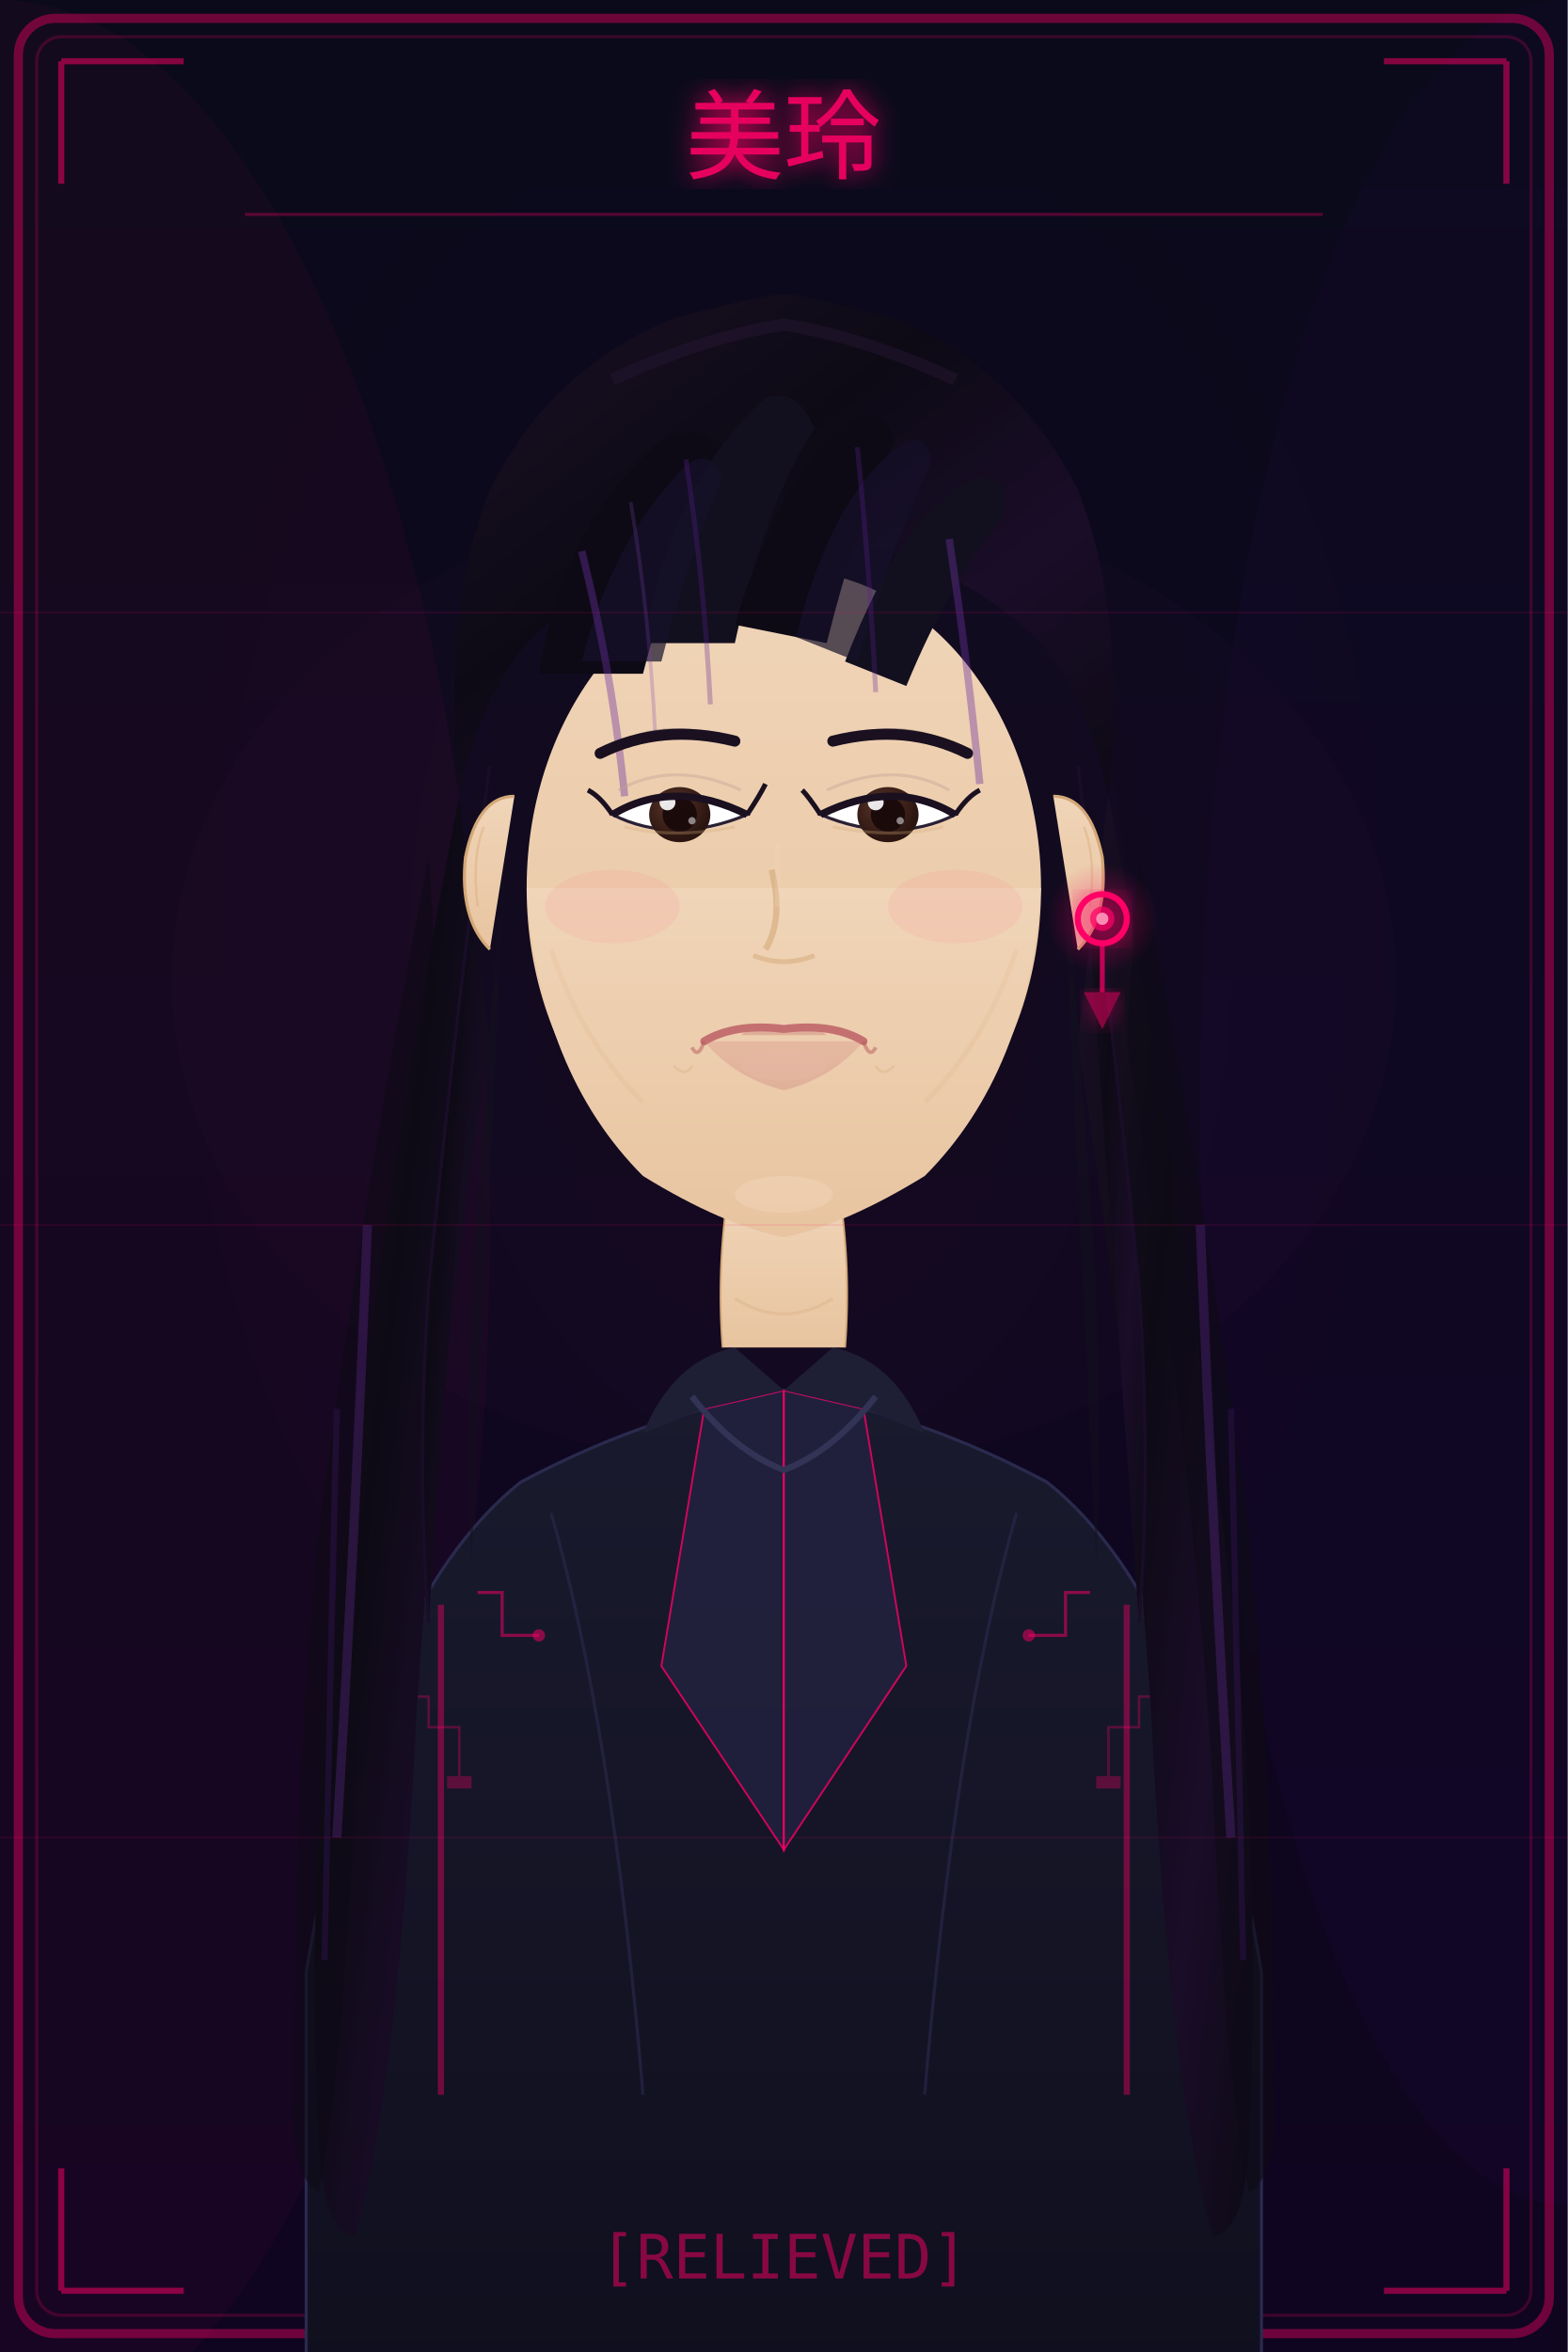
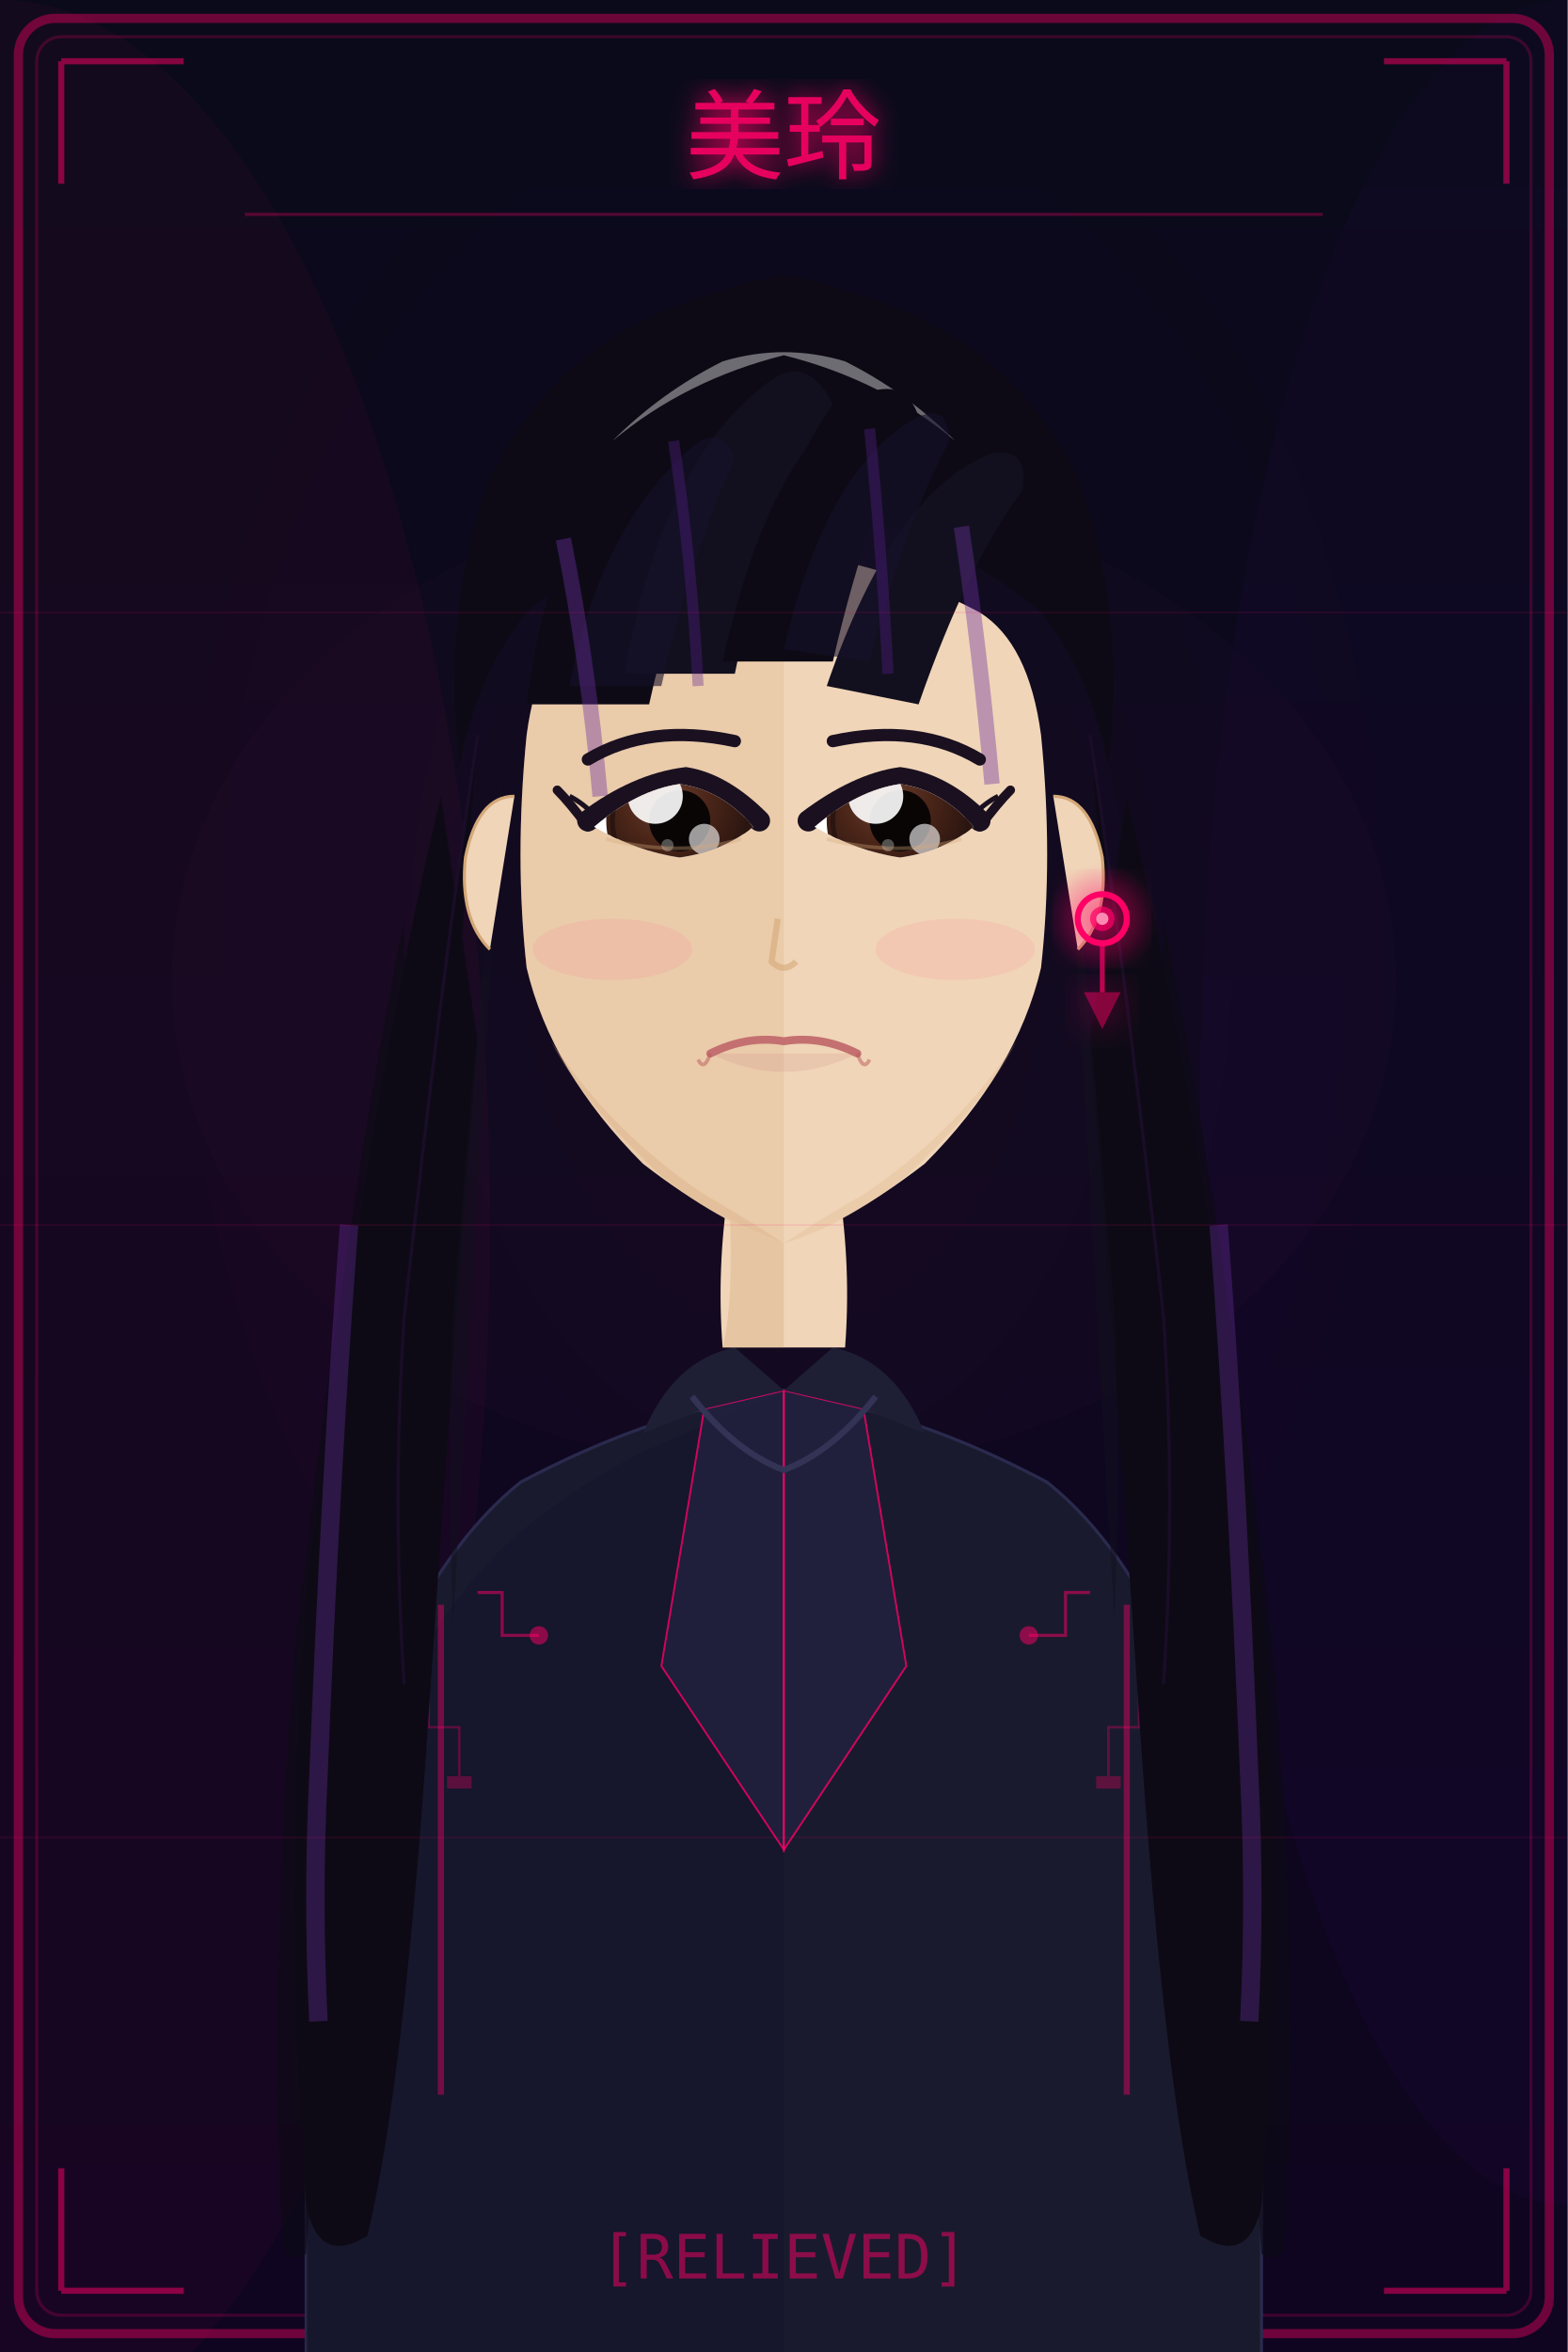
<svg xmlns="http://www.w3.org/2000/svg" width="256" height="384" viewBox="0 0 256 384">
  <defs>
    <linearGradient id="bgGrad" x1="0" y1="0" x2="0" y2="1">
      <stop offset="0%" stop-color="#0a0a1a" />
      <stop offset="100%" stop-color="#0f0520" />
    </linearGradient>
-     <linearGradient id="skinGrad" x1="0" y1="0" x2="0" y2="1">
-       <stop offset="0%" stop-color="#f0d5b8" />
-       <stop offset="100%" stop-color="#e8c4a0" />
-     </linearGradient>
-     <linearGradient id="hairGrad" x1="0" y1="0" x2="1" y2="1">
-       <stop offset="0%" stop-color="#1a1025" />
-       <stop offset="40%" stop-color="#0d0a15" />
-       <stop offset="70%" stop-color="#1a0d28" />
-       <stop offset="100%" stop-color="#0d0a15" />
-     </linearGradient>
-     <linearGradient id="jacketGrad" x1="0" y1="0" x2="0" y2="1">
-       <stop offset="0%" stop-color="#1a1a2e" />
-       <stop offset="100%" stop-color="#0f0f1e" />
-     </linearGradient>
-     <linearGradient id="lipGrad" x1="0" y1="0" x2="0" y2="1">
-       <stop offset="0%" stop-color="#d07878" />
-       <stop offset="100%" stop-color="#b86060" />
-     </linearGradient>
+     <radialGradient id="irisGradL" cx="0.4" cy="0.35" r="0.6">
+       <stop offset="0%" stop-color="#6b4030" />
+       <stop offset="50%" stop-color="#4a2518" />
+       <stop offset="100%" stop-color="#2a1510" />
+     </radialGradient>
+     <radialGradient id="irisGradR" cx="0.4" cy="0.35" r="0.6">
+       <stop offset="0%" stop-color="#6b4030" />
+       <stop offset="50%" stop-color="#4a2518" />
+       <stop offset="100%" stop-color="#2a1510" />
+     </radialGradient>
    <radialGradient id="earringGlow" cx="0.5" cy="0.5" r="0.5">
      <stop offset="0%" stop-color="#ff0066" stop-opacity="0.8" />
      <stop offset="100%" stop-color="#ff0066" stop-opacity="0" />
-     </radialGradient>
-     <radialGradient id="irisGrad" cx="0.4" cy="0.35" r="0.6">
-       <stop offset="0%" stop-color="#5a3528" />
-       <stop offset="100%" stop-color="#2a1510" />
    </radialGradient>
    <radialGradient id="warmGlow" cx="0.5" cy="0.4" r="0.5">
      <stop offset="0%" stop-color="#ff3388" stop-opacity="0.03" />
      <stop offset="100%" stop-color="#0a0a1a" stop-opacity="0" />
    </radialGradient>
-     <filter id="neonGlow">
-       <feGaussianBlur stdDeviation="2" result="blur" />
+     <filter id="glow" x="-50%" y="-50%" width="200%" height="200%">
+       <feGaussianBlur stdDeviation="3" result="b" />
      <feMerge>
-         <feMergeNode in="blur" />
+         <feMergeNode in="b" />
        <feMergeNode in="SourceGraphic" />
      </feMerge>
    </filter>
-     <filter id="softGlow">
-       <feGaussianBlur stdDeviation="4" result="blur" />
+     <filter id="neonGlow">
+       <feGaussianBlur stdDeviation="2" result="blur" />
      <feMerge>
        <feMergeNode in="blur" />
        <feMergeNode in="SourceGraphic" />
      </feMerge>
    </filter>
  </defs>
  <rect width="256" height="384" fill="url(#bgGrad)" />
  <rect width="256" height="384" fill="url(#warmGlow)" />
  <ellipse cx="0" cy="200" rx="80" ry="200" fill="#ff0066" opacity="0.04" />
  <ellipse cx="256" cy="180" rx="60" ry="180" fill="#6600ff" opacity="0.03" />
  <ellipse cx="128" cy="160" rx="100" ry="80" fill="#ff3388" opacity="0.015" />
  <rect x="3" y="3" width="250" height="378" rx="6" fill="none" stroke="#ff0066" stroke-width="1.5" opacity="0.4" />
  <rect x="6" y="6" width="244" height="372" rx="4" fill="none" stroke="#ff0066" stroke-width="0.5" opacity="0.2" />
  <text x="128" y="28" font-family="monospace" font-size="16" fill="#ff0066" text-anchor="middle" filter="url(#neonGlow)" opacity="0.9">美玲</text>
  <line x1="40" y1="35" x2="216" y2="35" stroke="#ff0066" stroke-width="0.5" opacity="0.3" />
-   <path d="M50,322 Q60,262 85,242 Q100,234 115,230 L128,227 L141,230 Q156,234 171,242 Q196,262 206,322 L206,390 L50,390 Z" fill="url(#jacketGrad)" stroke="#2a2a4e" stroke-width="0.5" />
+   <path d="M50,322 Q60,262 85,242 Q100,234 115,230 L128,227 L141,230 Q156,234 171,242 Q196,262 206,322 L206,390 L50,390 Z" fill="#1a1a2e" stroke="#2a2a4e" stroke-width="0.5" />
+   <path d="M50,322 Q60,272 85,250 Q95,242 105,237 L128,227 L128,390 L50,390 Z" fill="#12122a" opacity="0.5" />
  <path d="M115,230 L108,272 L128,302 L128,227 Z" fill="#222240" stroke="#ff0066" stroke-width="0.3" opacity="0.8" />
  <path d="M141,230 L148,272 L128,302 L128,227 Z" fill="#222240" stroke="#ff0066" stroke-width="0.3" opacity="0.8" />
  <path d="M105,234 Q110,222 120,220 L128,227 L115,230 Z" fill="#1e1e35" />
  <path d="M151,234 Q146,222 136,220 L128,227 L141,230 Z" fill="#1e1e35" />
  <line x1="72" y1="262" x2="72" y2="342" stroke="#ff0066" stroke-width="1" opacity="0.4" />
  <line x1="184" y1="262" x2="184" y2="342" stroke="#ff0066" stroke-width="1" opacity="0.4" />
  <path d="M78,260 L82,260 L82,267 L88,267" fill="none" stroke="#ff0066" stroke-width="0.5" opacity="0.5" />
-   <circle cx="88" cy="267" r="1" fill="#ff0066" opacity="0.5" />
+   <circle cx="88" cy="267" r="1.5" fill="#ff0066" opacity="0.5" />
  <path d="M178,260 L174,260 L174,267 L168,267" fill="none" stroke="#ff0066" stroke-width="0.5" opacity="0.5" />
-   <circle cx="168" cy="267" r="1" fill="#ff0066" opacity="0.5" />
+   <circle cx="168" cy="267" r="1.5" fill="#ff0066" opacity="0.5" />
  <path d="M65,277 L70,277 L70,282 L75,282 L75,290" fill="none" stroke="#ff0066" stroke-width="0.4" opacity="0.3" />
  <rect x="73" y="290" width="4" height="2" fill="#ff0066" opacity="0.3" />
  <path d="M191,277 L186,277 L186,282 L181,282 L181,290" fill="none" stroke="#ff0066" stroke-width="0.4" opacity="0.3" />
  <rect x="179" y="290" width="4" height="2" fill="#ff0066" opacity="0.3" />
-   <path d="M90,247 Q100,282 105,342" fill="none" stroke="#2a2a4e" stroke-width="0.5" opacity="0.6" />
-   <path d="M166,247 Q156,282 151,342" fill="none" stroke="#2a2a4e" stroke-width="0.5" opacity="0.6" />
  <path d="M113,228 Q120,237 128,240 Q136,237 143,228" fill="none" stroke="#333355" stroke-width="1" />
-   <path d="M118,220 Q117,207 119,194 L137,194 Q139,207 138,220" fill="url(#skinGrad)" stroke="#d4a878" stroke-width="0.3" />
-   <path d="M120,212 Q128,217 136,212" fill="none" stroke="#d4a878" stroke-width="0.5" opacity="0.3" />
-   <path d="M75,130 Q65,180 55,260 Q50,300 52,350 Q53,365 58,365 Q65,340 68,280 Q72,220 80,170 Z" fill="url(#hairGrad)" />
-   <path d="M181,130 Q191,180 201,260 Q206,300 204,350 Q203,365 198,365 Q191,340 188,280 Q184,220 176,170 Z" fill="url(#hairGrad)" />
-   <path d="M70,140 Q60,190 52,250 Q48,290 48,340 Q47,355 52,358 Q56,340 58,290 Q62,230 72,170 Z" fill="#0d0a15" opacity="0.6" />
-   <path d="M186,140 Q196,190 204,250 Q208,290 208,340 Q209,355 204,358 Q200,340 198,290 Q194,230 184,170 Z" fill="#0d0a15" opacity="0.6" />
-   <path d="M60,200 Q58,250 55,300" fill="none" stroke="#6b2fa0" stroke-width="1.5" opacity="0.3" />
-   <path d="M196,200 Q198,250 201,300" fill="none" stroke="#6b2fa0" stroke-width="1.5" opacity="0.3" />
-   <path d="M55,230 Q54,270 53,320" fill="none" stroke="#5a1f90" stroke-width="1" opacity="0.2" />
-   <path d="M201,230 Q202,270 203,320" fill="none" stroke="#5a1f90" stroke-width="1" opacity="0.2" />
-   <ellipse cx="128" cy="145" rx="42" ry="52" fill="url(#skinGrad)" />
-   <path d="M86,145 Q88,175 105,192 Q118,200 128,202 Q138,200 151,192 Q168,175 170,145" fill="url(#skinGrad)" />
-   <ellipse cx="128" cy="195" rx="8" ry="3" fill="#f5dcc5" opacity="0.3" />
-   <path d="M90,155 Q95,170 105,180" fill="none" stroke="#d4a878" stroke-width="0.8" opacity="0.15" />
-   <path d="M166,155 Q161,170 151,180" fill="none" stroke="#d4a878" stroke-width="0.8" opacity="0.15" />
-   <path d="M75,130 Q72,100 80,80 Q90,60 110,52 Q125,48 128,48 Q131,48 146,52 Q166,60 176,80 Q184,100 181,130 Q178,115 170,105 Q160,95 145,90 Q128,87 111,90 Q96,95 86,105 Q78,115 75,130 Z" fill="url(#hairGrad)" />
-   <path d="M100,62 Q115,55 128,53 Q141,55 156,62" fill="none" stroke="#2a1838" stroke-width="2" opacity="0.4" />
-   <path d="M88,110 Q92,85 108,72 Q115,68 120,75 Q110,90 105,110 Z" fill="#0d0a15" />
-   <path d="M105,105 Q110,78 125,65 Q130,63 133,70 Q125,82 120,105 Z" fill="#12101e" />
-   <path d="M120,102 Q128,75 140,68 Q145,67 146,72 Q140,85 135,105 Z" fill="#0d0a15" />
-   <path d="M138,108 Q148,82 160,78 Q165,78 164,84 Q155,95 148,112 Z" fill="#12101e" />
-   <path d="M95,108 Q100,88 112,76 Q116,73 118,78 Q112,92 108,108 Z" fill="#15102a" opacity="0.7" />
-   <path d="M130,104 Q136,80 148,72 Q152,71 152,76 Q146,88 140,108 Z" fill="#15102a" opacity="0.7" />
-   <path d="M95,90 Q100,110 102,130" fill="none" stroke="#6b2fa0" stroke-width="1.2" opacity="0.4" />
-   <path d="M155,88 Q158,108 160,128" fill="none" stroke="#6b2fa0" stroke-width="1.2" opacity="0.4" />
-   <path d="M112,75 Q115,95 116,115" fill="none" stroke="#5a1f90" stroke-width="0.8" opacity="0.3" />
-   <path d="M140,73 Q142,93 143,113" fill="none" stroke="#5a1f90" stroke-width="0.8" opacity="0.3" />
-   <path d="M103,82 Q106,100 107,120" fill="none" stroke="#7b3fb0" stroke-width="0.6" opacity="0.25" />
-   <path d="M80,125 Q75,160 70,210 Q68,240 70,265" fill="url(#hairGrad)" stroke="#1a0d28" stroke-width="0.5" />
-   <path d="M176,125 Q181,160 186,210 Q188,240 186,265" fill="url(#hairGrad)" stroke="#1a0d28" stroke-width="0.5" />
-   <path d="M83,130 Q80,165 77,210 Q76,235 77,255" fill="#12101e" opacity="0.5" />
-   <path d="M173,130 Q176,165 179,210 Q180,235 179,255" fill="#12101e" opacity="0.5" />
-   <path d="M98,123 Q108,118 120,121" fill="none" stroke="#1a1020" stroke-width="1.8" stroke-linecap="round" />
-   <path d="M136,121 Q148,118 158,123" fill="none" stroke="#1a1020" stroke-width="1.8" stroke-linecap="round" />
-   <path d="M100,122 Q108,117.5 118,120.5" fill="none" stroke="#1a1020" stroke-width="0.8" opacity="0.3" />
-   <path d="M138,120.5 Q148,117.5 156,122" fill="none" stroke="#1a1020" stroke-width="0.8" opacity="0.3" />
-   <path d="M100,133 Q110,127 122,133 Q110,138 100,133 Z" fill="white" stroke="#2a2035" stroke-width="0.5" />
-   <ellipse cx="111" cy="133" rx="5" ry="4.5" fill="url(#irisGrad)" />
-   <circle cx="111" cy="133" r="2.8" fill="#1a0a0a" />
-   <circle cx="109" cy="131" r="1.3" fill="white" opacity="0.9" />
-   <circle cx="113" cy="134" r="0.6" fill="white" opacity="0.5" />
-   <path d="M101,129 Q110,124 121,129" fill="none" stroke="#c4a090" stroke-width="0.5" opacity="0.4" />
-   <path d="M100,133 Q98,130 96,129" fill="none" stroke="#1a1020" stroke-width="0.8" />
-   <path d="M122,133 Q124,130 125,128" fill="none" stroke="#1a1020" stroke-width="0.8" />
-   <path d="M100,133 Q110,127 122,133" fill="none" stroke="#1a1020" stroke-width="1.2" />
-   <path d="M102,135 Q110,137 120,135" fill="none" stroke="#d4a878" stroke-width="0.5" opacity="0.3" />
-   <path d="M134,133 Q146,127 156,133 Q146,138 134,133 Z" fill="white" stroke="#2a2035" stroke-width="0.5" />
-   <ellipse cx="145" cy="133" rx="5" ry="4.5" fill="url(#irisGrad)" />
-   <circle cx="145" cy="133" r="2.8" fill="#1a0a0a" />
-   <circle cx="143" cy="131" r="1.3" fill="white" opacity="0.9" />
-   <circle cx="147" cy="134" r="0.6" fill="white" opacity="0.5" />
-   <path d="M135,129 Q146,124 155,129" fill="none" stroke="#c4a090" stroke-width="0.5" opacity="0.4" />
-   <path d="M134,133 Q132,130 131,129" fill="none" stroke="#1a1020" stroke-width="0.8" />
-   <path d="M156,133 Q158,130 160,129" fill="none" stroke="#1a1020" stroke-width="0.8" />
-   <path d="M134,133 Q146,127 156,133" fill="none" stroke="#1a1020" stroke-width="1.2" />
-   <path d="M136,135 Q146,137 154,135" fill="none" stroke="#d4a878" stroke-width="0.5" opacity="0.3" />
-   <path d="M126,142 Q128,150 125,155" fill="none" stroke="#d4a878" stroke-width="1" opacity="0.6" />
-   <path d="M123,156 Q128,158 133,156" fill="none" stroke="#d4a878" stroke-width="0.8" opacity="0.5" />
-   <line x1="127" y1="138" x2="127" y2="148" stroke="#f5dcc5" stroke-width="0.8" opacity="0.2" />
-   <path d="M115,170 Q120,167 128,168 Q136,167 141,170" fill="none" stroke="#c47070" stroke-width="1.3" stroke-linecap="round" />
-   <path d="M115,170 Q120,176 128,178 Q136,176 141,170" fill="url(#lipGrad)" opacity="0.25" />
-   <path d="M121,169 Q124,166.5 128,168 Q132,166.5 135,169" fill="#c47070" opacity="0.35" />
-   <path d="M113,171 Q114,173 115,170" fill="none" stroke="#b85a5a" stroke-width="0.6" opacity="0.5" />
-   <path d="M143,171 Q142,173 141,170" fill="none" stroke="#b85a5a" stroke-width="0.6" opacity="0.5" />
-   <ellipse cx="128" cy="174" rx="7" ry="2.5" fill="#f0c0c0" opacity="0.1" />
-   <path d="M110,174 Q112,176 113,174" fill="none" stroke="#d4a878" stroke-width="0.4" opacity="0.3" />
-   <path d="M143,174 Q144,176 146,174" fill="none" stroke="#d4a878" stroke-width="0.4" opacity="0.3" />
-   <ellipse cx="100" cy="148" rx="11" ry="6" fill="#ff6688" opacity="0.1" />
-   <ellipse cx="156" cy="148" rx="11" ry="6" fill="#ff6688" opacity="0.1" />
-   <path d="M84,130 Q78,130 76,140 Q75,150 80,155" fill="url(#skinGrad)" stroke="#d4a878" stroke-width="0.5" />
-   <path d="M79,135 Q77,140 78,148" fill="none" stroke="#d4a878" stroke-width="0.4" opacity="0.4" />
-   <path d="M172,130 Q178,130 180,140 Q181,150 176,155" fill="url(#skinGrad)" stroke="#d4a878" stroke-width="0.5" />
-   <path d="M177,135 Q179,140 178,148" fill="none" stroke="#d4a878" stroke-width="0.4" opacity="0.4" />
-   <circle cx="180" cy="150" r="4" fill="none" stroke="#ff0066" stroke-width="1" filter="url(#neonGlow)" />
+   <path d="M118,220 Q117,207 119,194 L137,194 Q139,207 138,220" fill="#f0d5b8" />
+   <path d="M118,220 Q120,212 119,194 L128,194 L128,220 Z" fill="#d4a878" opacity="0.35" />
+   <path d="M72,130 Q60,180 50,260 Q46,310 50,360 Q52,370 60,365 Q66,340 70,280 Q74,220 78,170 Z" fill="#0d0a15" />
+   <path d="M184,130 Q196,180 206,260 Q210,310 206,360 Q204,370 196,365 Q190,340 186,280 Q182,220 178,170 Z" fill="#0d0a15" />
+   <path d="M66,150 Q56,200 48,270 Q44,320 46,365 Q46,370 50,368 Q52,340 54,280 Q58,220 66,170 Z" fill="#0d0a15" opacity="0.7" />
+   <path d="M190,150 Q200,200 208,270 Q212,320 210,365 Q210,370 206,368 Q204,340 202,280 Q198,220 190,170 Z" fill="#0d0a15" opacity="0.7" />
+   <path d="M57,200 Q54,240 52,290 Q51,310 52,330" fill="none" stroke="#6b2fa0" stroke-width="3" opacity="0.35" />
+   <path d="M199,200 Q202,240 204,290 Q205,310 204,330" fill="none" stroke="#6b2fa0" stroke-width="3" opacity="0.35" />
+   <path d="M86,120 Q84,140 86,158 Q90,175 105,190 Q118,200 128,203 Q138,200 151,190 Q166,175 170,158 Q172,140 170,120 Q168,105 160,100 Q145,92 128,90 Q111,92 96,100 Q88,105 86,120 Z" fill="#f0d5b8" />
+   <path d="M86,120 Q84,140 86,158 Q90,175 105,190 Q115,198 128,203 L128,90 Q111,92 96,100 Q88,105 86,120 Z" fill="#d4a878" opacity="0.22" />
+   <path d="M90,170 Q100,185 115,195 Q122,199 128,203 Q118,200 108,192 Q95,180 90,170 Z" fill="#d4a878" opacity="0.3" />
+   <path d="M166,170 Q156,185 141,195 Q134,199 128,203 Q138,200 148,192 Q161,180 166,170 Z" fill="#d4a878" opacity="0.2" />
+   <ellipse cx="100" cy="155" rx="13" ry="5" fill="#ff6688" opacity="0.12" />
+   <ellipse cx="156" cy="155" rx="13" ry="5" fill="#ff6688" opacity="0.12" />
+   <path d="M75,125 Q72,100 80,78 Q90,58 110,50 Q125,45 128,45 Q131,45 146,50 Q166,58 176,78 Q184,100 181,125 Q178,110 170,100 Q158,90 145,86 Q128,83 111,86 Q98,90 86,100 Q78,110 75,125 Z" fill="#0d0a15" />
+   <path d="M100,72 Q112,62 128,58 Q144,62 156,72 Q148,64 138,59 Q128,56 118,59 Q108,64 100,72 Z" fill="white" opacity="0.4" />
+   <path d="M86,115 Q90,82 108,68 Q116,63 122,72 Q112,88 106,115 Z" fill="#0d0a15" />
+   <path d="M102,110 Q108,75 126,62 Q132,58 136,66 Q126,80 120,110 Z" fill="#12101e" />
+   <path d="M118,108 Q126,72 142,64 Q148,62 150,68 Q142,82 136,108 Z" fill="#0d0a15" />
+   <path d="M135,112 Q146,80 162,74 Q168,73 167,80 Q158,92 150,115 Z" fill="#12101e" />
+   <path d="M93,112 Q98,86 113,73 Q118,69 120,75 Q113,90 108,112 Z" fill="#15102a" opacity="0.6" />
+   <path d="M128,106 Q135,76 150,68 Q155,66 155,72 Q148,85 142,108 Z" fill="#15102a" opacity="0.6" />
+   <path d="M92,88 Q96,108 98,130" fill="none" stroke="#6b2fa0" stroke-width="2.5" opacity="0.4" />
+   <path d="M157,86 Q160,106 162,128" fill="none" stroke="#6b2fa0" stroke-width="2.5" opacity="0.4" />
+   <path d="M110,72 Q113,92 114,112" fill="none" stroke="#5a1f90" stroke-width="1.8" opacity="0.35" />
+   <path d="M142,70 Q144,90 145,110" fill="none" stroke="#5a1f90" stroke-width="1.8" opacity="0.35" />
+   <path d="M78,120 Q72,160 66,215 Q64,245 66,275" fill="#0d0a15" stroke="#1a0d28" stroke-width="0.5" />
+   <path d="M178,120 Q184,160 190,215 Q192,245 190,275" fill="#0d0a15" stroke="#1a0d28" stroke-width="0.5" />
+   <path d="M82,125 Q78,165 74,215 Q73,240 74,265" fill="#12101e" opacity="0.5" />
+   <path d="M174,125 Q178,165 182,215 Q183,240 182,265" fill="#12101e" opacity="0.5" />
+   <path d="M96,134 Q104,128 112,127 Q118,128 124,134" fill="none" stroke="#1a1020" stroke-width="3.5" stroke-linecap="round" />
+   <path d="M97,135 Q104,129 111,128 Q118,129 123,135 Q118,139 111,140 Q104,139 97,135 Z" fill="white" />
+   <clipPath id="eyeClipL">
+     <path d="M97,135 Q104,129 111,128 Q118,129 123,135 Q118,139 111,140 Q104,139 97,135 Z" />
+   </clipPath>
+   <circle cx="111" cy="134" r="12" fill="url(#irisGradL)" clip-path="url(#eyeClipL)" />
+   <circle cx="111" cy="134" r="11" fill="none" stroke="#2a1510" stroke-width="0.8" clip-path="url(#eyeClipL)" />
+   <line x1="111" y1="124" x2="111" y2="128" stroke="#1a0a05" stroke-width="0.5" opacity="0.3" clip-path="url(#eyeClipL)" />
+   <line x1="117" y1="126" x2="115" y2="129" stroke="#1a0a05" stroke-width="0.5" opacity="0.3" clip-path="url(#eyeClipL)" />
+   <line x1="105" y1="126" x2="107" y2="129" stroke="#1a0a05" stroke-width="0.5" opacity="0.3" clip-path="url(#eyeClipL)" />
+   <circle cx="111" cy="134" r="5" fill="#0a0505" clip-path="url(#eyeClipL)" />
+   <circle cx="107" cy="130" r="4.5" fill="white" opacity="0.9" clip-path="url(#eyeClipL)" />
+   <circle cx="115" cy="137" r="2.5" fill="white" opacity="0.6" clip-path="url(#eyeClipL)" />
+   <circle cx="109" cy="138" r="1" fill="white" opacity="0.3" clip-path="url(#eyeClipL)" />
+   <path d="M96,135 Q93,131 91,129" fill="none" stroke="#1a1020" stroke-width="1.5" stroke-linecap="round" />
+   <path d="M97,133 Q95,131 93,130" fill="none" stroke="#1a1020" stroke-width="0.8" />
+   <path d="M99,137 Q111,140 121,137" fill="none" stroke="#d4a878" stroke-width="0.6" opacity="0.35" />
+   <path d="M132,134 Q140,128 147,127 Q154,128 160,134" fill="none" stroke="#1a1020" stroke-width="3.5" stroke-linecap="round" />
+   <path d="M133,135 Q140,129 147,128 Q154,129 159,135 Q154,139 147,140 Q140,139 133,135 Z" fill="white" />
+   <clipPath id="eyeClipR">
+     <path d="M133,135 Q140,129 147,128 Q154,129 159,135 Q154,139 147,140 Q140,139 133,135 Z" />
+   </clipPath>
+   <circle cx="147" cy="134" r="12" fill="url(#irisGradR)" clip-path="url(#eyeClipR)" />
+   <circle cx="147" cy="134" r="11" fill="none" stroke="#2a1510" stroke-width="0.8" clip-path="url(#eyeClipR)" />
+   <line x1="147" y1="124" x2="147" y2="128" stroke="#1a0a05" stroke-width="0.5" opacity="0.3" clip-path="url(#eyeClipR)" />
+   <line x1="153" y1="126" x2="151" y2="129" stroke="#1a0a05" stroke-width="0.5" opacity="0.3" clip-path="url(#eyeClipR)" />
+   <line x1="141" y1="126" x2="143" y2="129" stroke="#1a0a05" stroke-width="0.5" opacity="0.3" clip-path="url(#eyeClipR)" />
+   <circle cx="147" cy="134" r="5" fill="#0a0505" clip-path="url(#eyeClipR)" />
+   <circle cx="143" cy="130" r="4.5" fill="white" opacity="0.9" clip-path="url(#eyeClipR)" />
+   <circle cx="151" cy="137" r="2.5" fill="white" opacity="0.6" clip-path="url(#eyeClipR)" />
+   <circle cx="145" cy="138" r="1" fill="white" opacity="0.3" clip-path="url(#eyeClipR)" />
+   <path d="M160,135 Q163,131 165,129" fill="none" stroke="#1a1020" stroke-width="1.5" stroke-linecap="round" />
+   <path d="M159,133 Q161,131 163,130" fill="none" stroke="#1a1020" stroke-width="0.8" />
+   <path d="M135,137 Q147,140 157,137" fill="none" stroke="#d4a878" stroke-width="0.6" opacity="0.35" />
+   <path d="M96,124 Q106,118 120,121" fill="none" stroke="#1a1020" stroke-width="2" stroke-linecap="round" />
+   <path d="M136,121 Q150,118 160,124" fill="none" stroke="#1a1020" stroke-width="2" stroke-linecap="round" />
+   <path d="M127,150 L126,157 Q128,159 130,157" fill="none" stroke="#d4a878" stroke-width="1" opacity="0.6" />
+   <path d="M116,172 Q122,169 128,170 Q134,169 140,172" fill="none" stroke="#c47070" stroke-width="1.3" stroke-linecap="round" />
+   <path d="M116,172 Q128,178 140,172" fill="#c47070" opacity="0.15" />
+   <path d="M114,173 Q115,175 116,172" fill="none" stroke="#b85a5a" stroke-width="0.6" opacity="0.5" />
+   <path d="M142,173 Q141,175 140,172" fill="none" stroke="#b85a5a" stroke-width="0.6" opacity="0.5" />
+   <path d="M84,130 Q78,130 76,140 Q75,150 80,155" fill="#f0d5b8" stroke="#d4a878" stroke-width="0.5" />
+   <path d="M172,130 Q178,130 180,140 Q181,150 176,155" fill="#f0d5b8" stroke="#d4a878" stroke-width="0.5" />
+   <circle cx="180" cy="150" r="4" fill="none" stroke="#ff0066" stroke-width="1" filter="url(#glow)" />
  <circle cx="180" cy="150" r="2" fill="#ff0066" opacity="0.7" />
  <circle cx="180" cy="150" r="9" fill="url(#earringGlow)" opacity="0.5" />
  <line x1="180" y1="154" x2="180" y2="162" stroke="#ff0066" stroke-width="0.8" opacity="0.7" />
-   <path d="M177,162 L180,168 L183,162 Z" fill="#ff0066" opacity="0.5" filter="url(#neonGlow)" />
+   <path d="M177,162 L180,168 L183,162 Z" fill="#ff0066" opacity="0.5" filter="url(#glow)" />
  <circle cx="180" cy="150" r="1" fill="#ff99bb" opacity="0.9" />
  <line x1="0" y1="100" x2="256" y2="100" stroke="#ff0066" stroke-width="0.3" opacity="0.1" />
  <line x1="0" y1="200" x2="256" y2="200" stroke="#ff0066" stroke-width="0.3" opacity="0.1" />
  <line x1="0" y1="300" x2="256" y2="300" stroke="#ff0066" stroke-width="0.3" opacity="0.1" />
  <path d="M10,10 L30,10 M10,10 L10,30" fill="none" stroke="#ff0066" stroke-width="1" opacity="0.5" />
  <path d="M246,10 L226,10 M246,10 L246,30" fill="none" stroke="#ff0066" stroke-width="1" opacity="0.5" />
  <path d="M10,374 L30,374 M10,374 L10,354" fill="none" stroke="#ff0066" stroke-width="1" opacity="0.5" />
  <path d="M246,374 L226,374 M246,374 L246,354" fill="none" stroke="#ff0066" stroke-width="1" opacity="0.5" />
  <text x="128" y="372" font-family="monospace" font-size="10" fill="#ff0066" text-anchor="middle" opacity="0.5">[RELIEVED]</text>
</svg>
